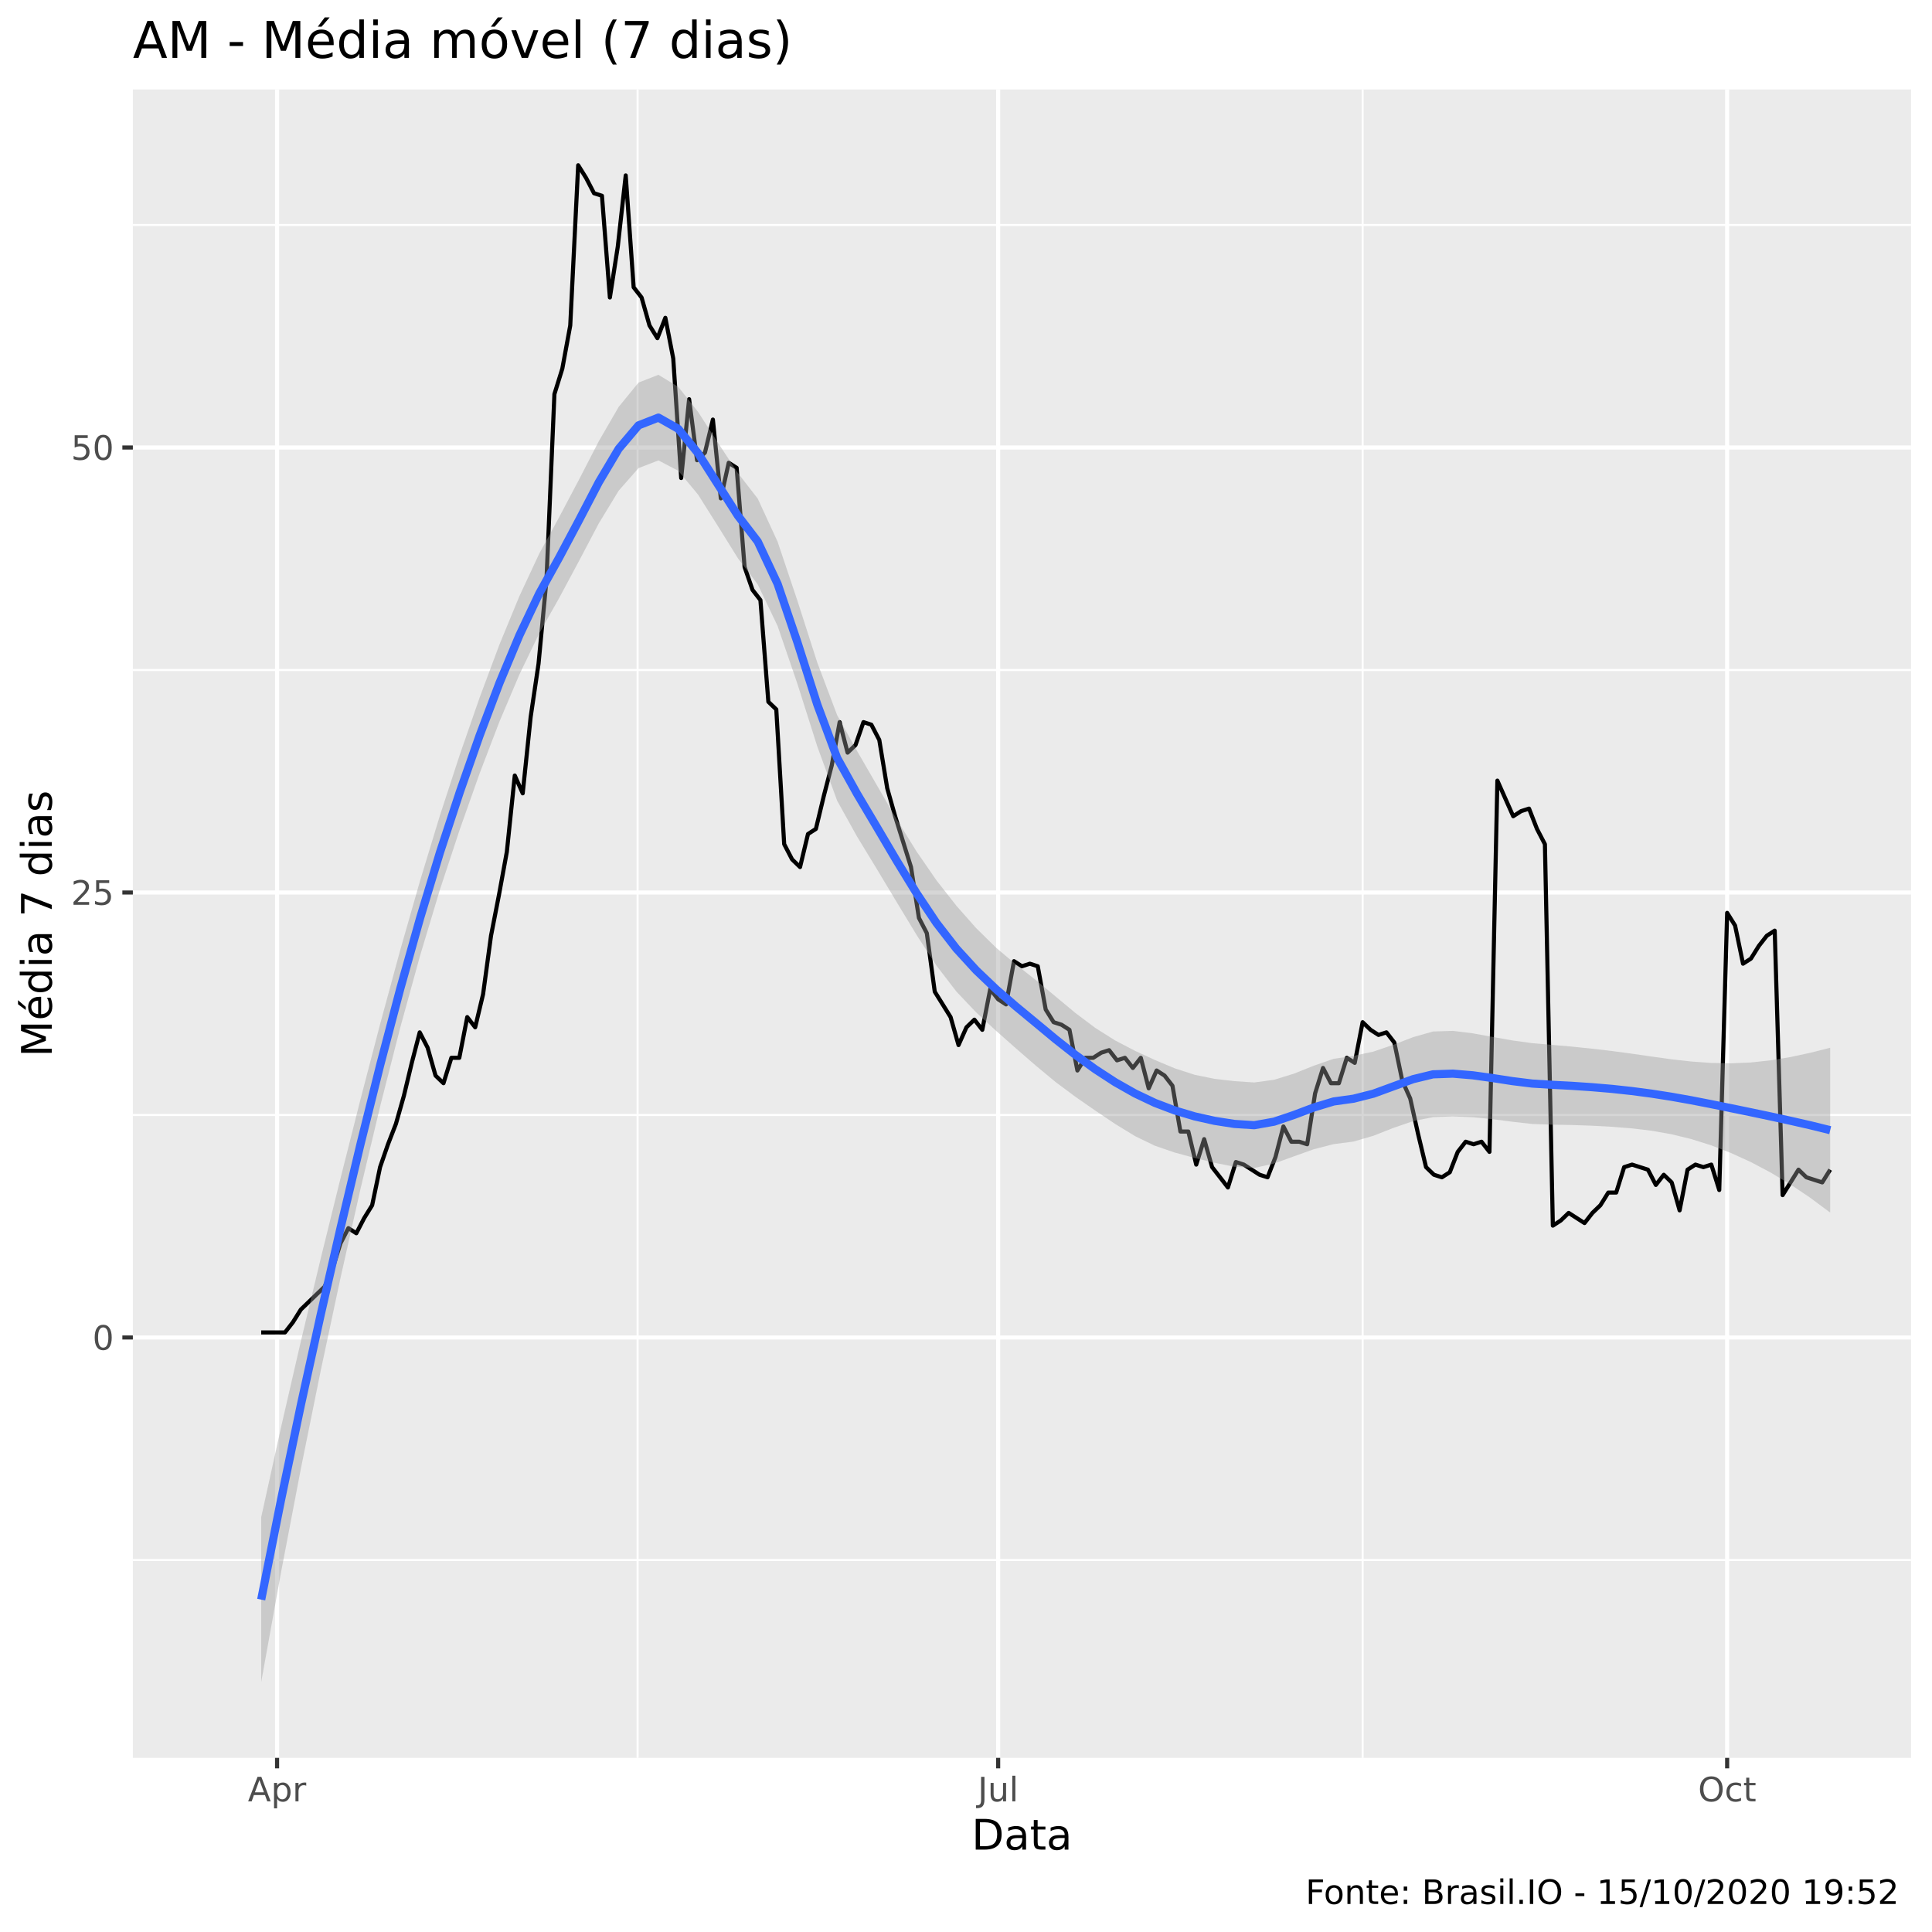
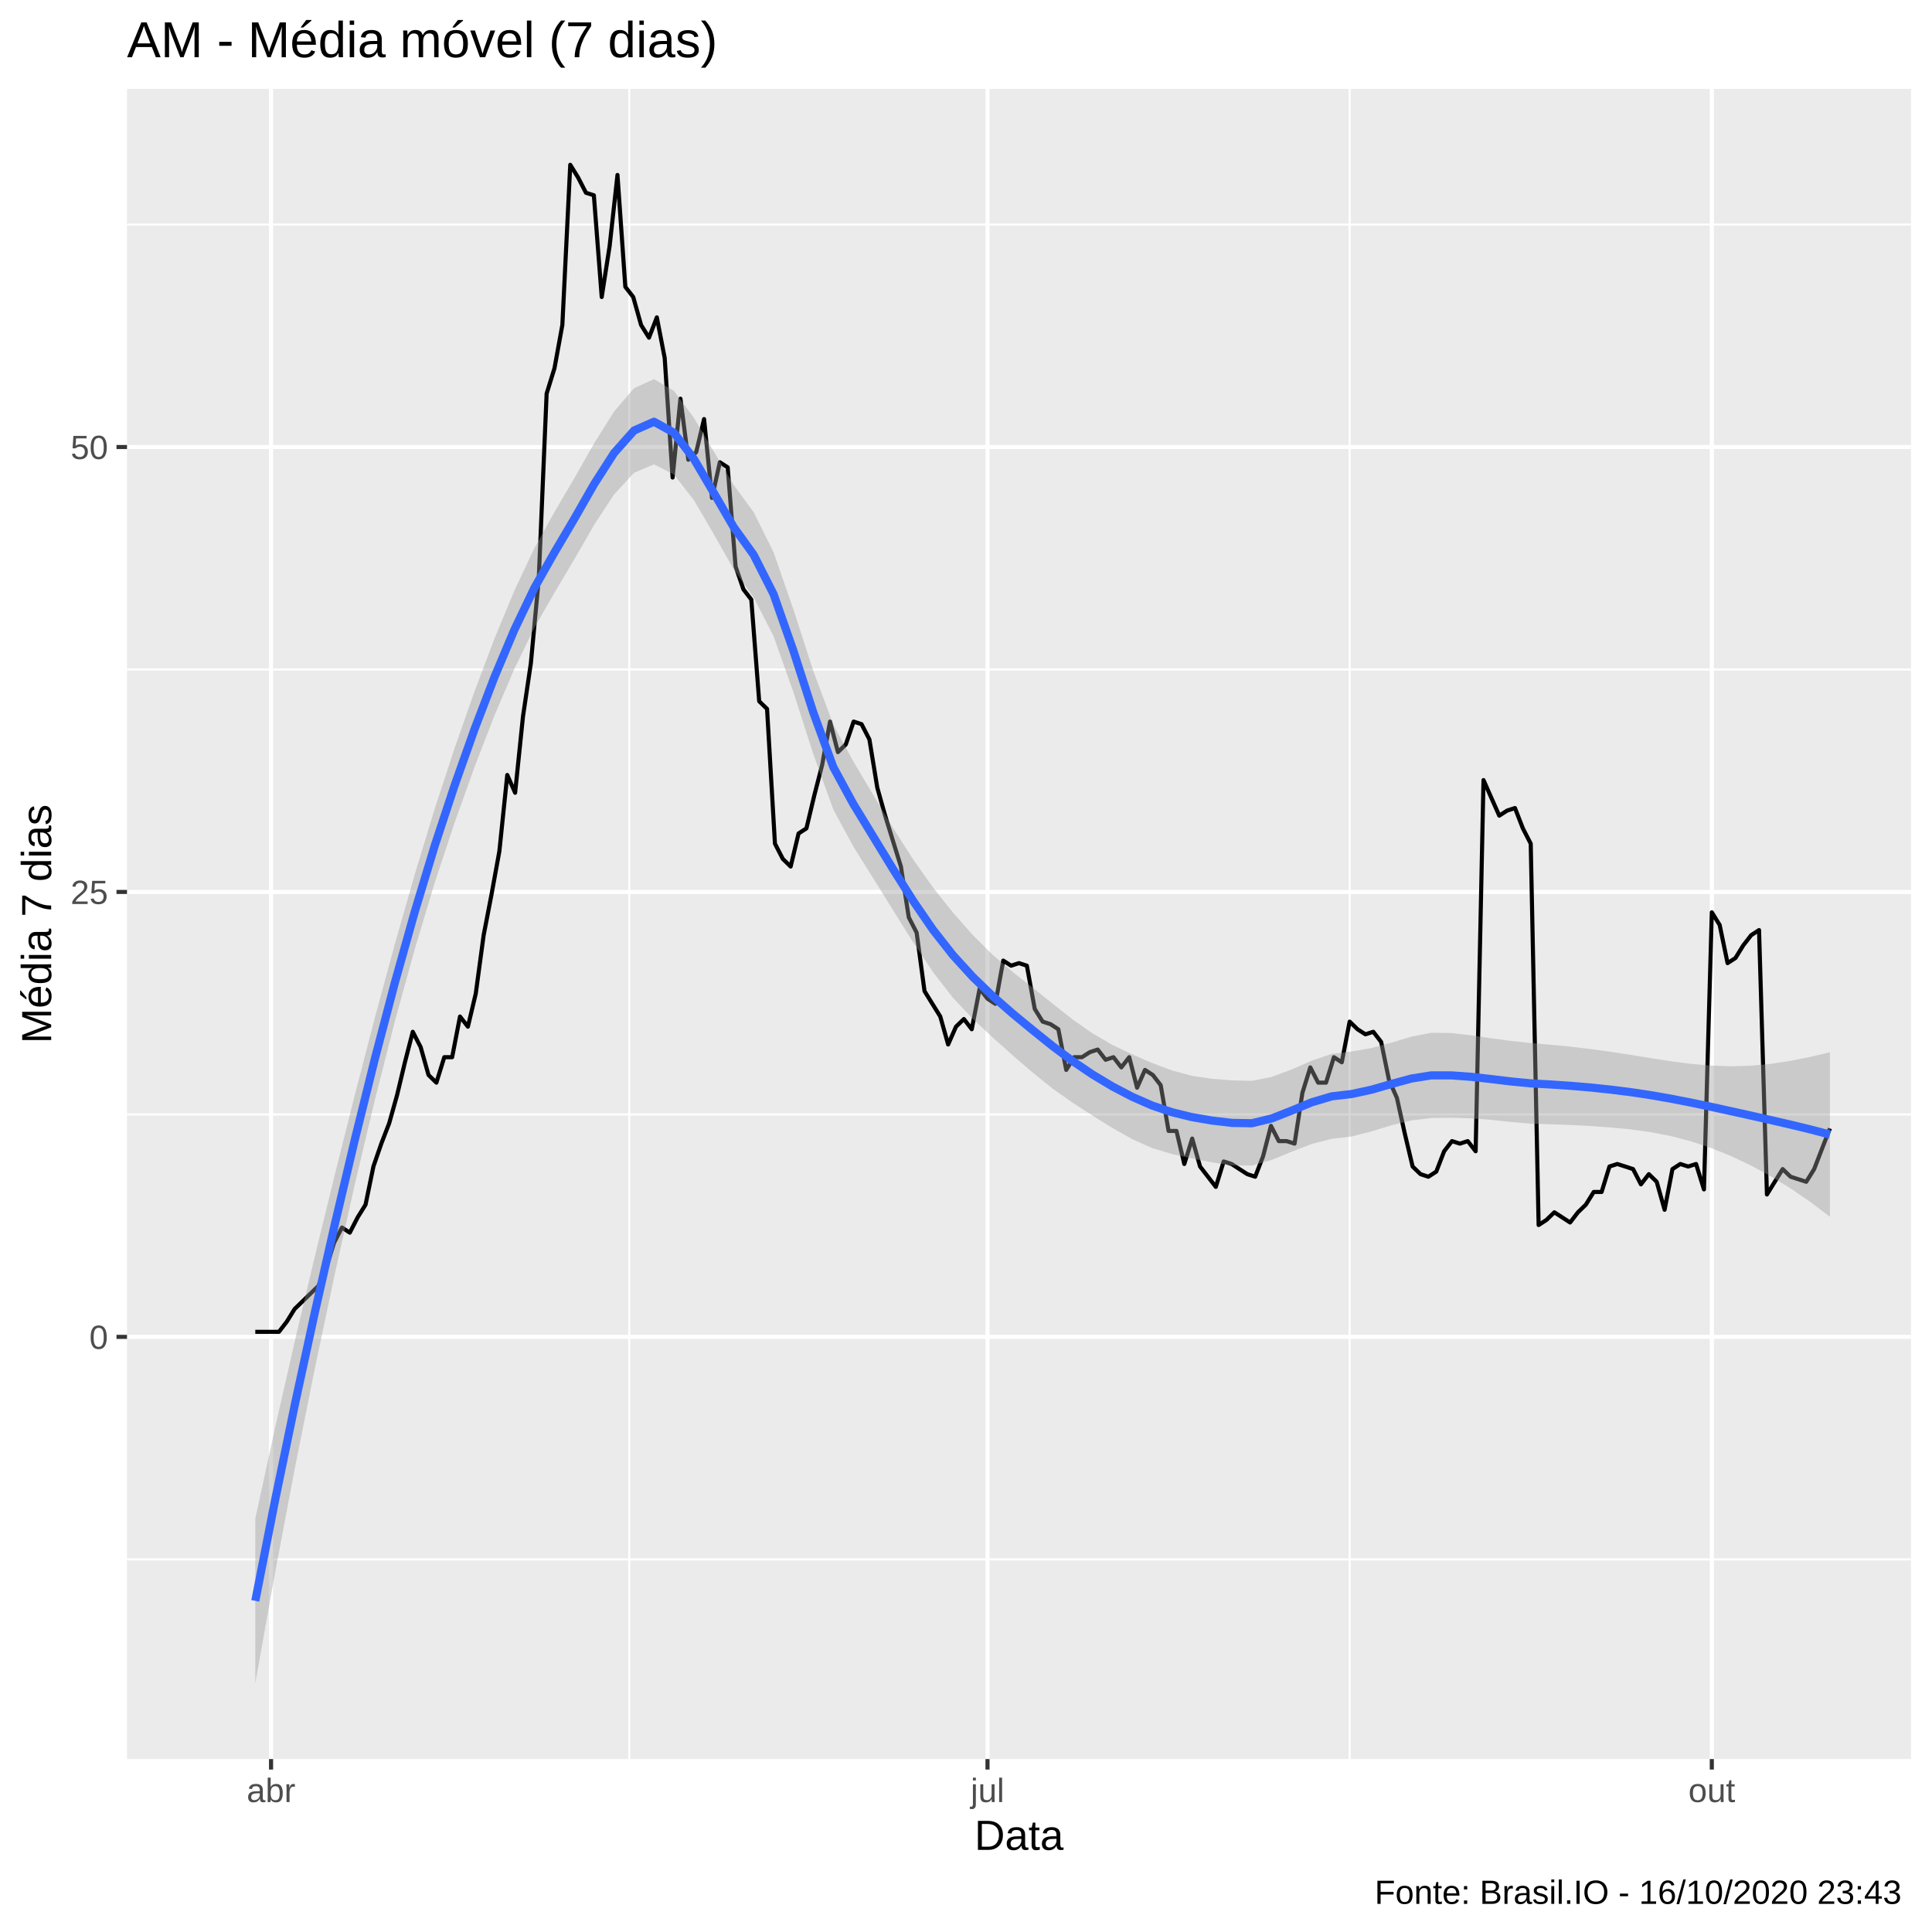
<svg xmlns="http://www.w3.org/2000/svg" viewBox="0 0 504.00 504.00">
  <defs>
    <style type="text/css">
    line, polyline, polygon, path, rect, circle {
      fill: none;
      stroke: #000000;
      stroke-linecap: round;
      stroke-linejoin: round;
      stroke-miterlimit: 10.00;
    }
  </style>
  </defs>
  <rect width="100%" height="100%" style="stroke: none; fill: #FFFFFF;" />
-   <rect x="0" y="0.00" width="504.00" height="504.00" style="stroke-width: 1.07; stroke: #FFFFFF; fill: #FFFFFF;" />
+   <rect x="0.00" y="0.00" width="504.00" height="504.00" style="stroke-width: 1.07; stroke: #FFFFFF; fill: #FFFFFF;" />
  <defs>
-     <clipPath id="cpMzQuNjZ8NDk4LjUyfDQ1OC41N3wyMy4zMw==">
-       <rect x="34.66" y="23.33" width="463.87" height="435.24" />
+     <clipPath id="cpMzMuMTN8NDk4LjUyfDQ1OC44OHwyMy4xOQ==">
+       <rect x="33.13" y="23.19" width="465.39" height="435.69" />
    </clipPath>
  </defs>
-   <rect x="34.66" y="23.33" width="463.87" height="435.24" style="stroke-width: 1.07; stroke: none; fill: #EBEBEB;" clip-path="url(#cpMzQuNjZ8NDk4LjUyfDQ1OC41N3wyMy4zMw==)" />
-   <polyline points="34.66,406.96 498.52,406.96 " style="stroke-width: 0.53; stroke: #FFFFFF; stroke-linecap: butt;" clip-path="url(#cpMzQuNjZ8NDk4LjUyfDQ1OC41N3wyMy4zMw==)" />
-   <polyline points="34.66,290.87 498.52,290.87 " style="stroke-width: 0.53; stroke: #FFFFFF; stroke-linecap: butt;" clip-path="url(#cpMzQuNjZ8NDk4LjUyfDQ1OC41N3wyMy4zMw==)" />
-   <polyline points="34.66,174.79 498.52,174.79 " style="stroke-width: 0.53; stroke: #FFFFFF; stroke-linecap: butt;" clip-path="url(#cpMzQuNjZ8NDk4LjUyfDQ1OC41N3wyMy4zMw==)" />
-   <polyline points="34.66,58.70 498.52,58.70 " style="stroke-width: 0.53; stroke: #FFFFFF; stroke-linecap: butt;" clip-path="url(#cpMzQuNjZ8NDk4LjUyfDQ1OC41N3wyMy4zMw==)" />
-   <polyline points="166.33,458.57 166.33,23.33 " style="stroke-width: 0.53; stroke: #FFFFFF; stroke-linecap: butt;" clip-path="url(#cpMzQuNjZ8NDk4LjUyfDQ1OC41N3wyMy4zMw==)" />
-   <polyline points="355.47,458.57 355.47,23.33 " style="stroke-width: 0.53; stroke: #FFFFFF; stroke-linecap: butt;" clip-path="url(#cpMzQuNjZ8NDk4LjUyfDQ1OC41N3wyMy4zMw==)" />
-   <polyline points="34.66,348.91 498.52,348.91 " style="stroke-width: 1.07; stroke: #FFFFFF; stroke-linecap: butt;" clip-path="url(#cpMzQuNjZ8NDk4LjUyfDQ1OC41N3wyMy4zMw==)" />
-   <polyline points="34.66,232.83 498.52,232.83 " style="stroke-width: 1.07; stroke: #FFFFFF; stroke-linecap: butt;" clip-path="url(#cpMzQuNjZ8NDk4LjUyfDQ1OC41N3wyMy4zMw==)" />
-   <polyline points="34.66,116.74 498.52,116.74 " style="stroke-width: 1.07; stroke: #FFFFFF; stroke-linecap: butt;" clip-path="url(#cpMzQuNjZ8NDk4LjUyfDQ1OC41N3wyMy4zMw==)" />
-   <polyline points="72.28,458.57 72.28,23.33 " style="stroke-width: 1.07; stroke: #FFFFFF; stroke-linecap: butt;" clip-path="url(#cpMzQuNjZ8NDk4LjUyfDQ1OC41N3wyMy4zMw==)" />
-   <polyline points="260.39,458.57 260.39,23.33 " style="stroke-width: 1.07; stroke: #FFFFFF; stroke-linecap: butt;" clip-path="url(#cpMzQuNjZ8NDk4LjUyfDQ1OC41N3wyMy4zMw==)" />
-   <polyline points="450.56,458.57 450.56,23.33 " style="stroke-width: 1.07; stroke: #FFFFFF; stroke-linecap: butt;" clip-path="url(#cpMzQuNjZ8NDk4LjUyfDQ1OC41N3wyMy4zMw==)" />
-   <polyline points="68.14,347.59 70.21,347.59 72.28,347.59 74.34,347.59 76.41,344.93 78.48,341.62 80.55,339.63 82.61,337.64 84.68,335.65 86.75,331.00 88.81,324.37 90.88,320.39 92.95,321.72 95.02,317.74 97.08,314.42 99.15,304.47 101.22,298.50 103.28,293.19 105.35,285.90 107.42,277.27 109.49,269.31 111.55,273.29 113.62,280.59 115.69,282.58 117.75,275.95 119.82,275.95 121.89,265.33 123.96,267.99 126.02,259.36 128.09,244.11 130.16,233.49 132.22,222.21 134.29,202.31 136.36,206.96 138.43,187.06 140.49,173.13 142.56,151.24 144.63,102.81 146.69,96.18 148.76,84.90 150.83,43.11 152.90,46.43 154.96,50.41 157.03,51.07 159.10,77.61 161.16,64.34 163.23,45.76 165.30,74.95 167.37,77.61 169.43,84.90 171.50,88.22 173.57,82.91 175.63,93.53 177.70,124.70 179.77,104.14 181.84,120.06 183.90,118.07 185.97,109.45 188.04,130.01 190.10,120.72 192.17,122.05 194.24,147.92 196.31,153.89 198.37,156.54 200.44,183.08 202.51,185.07 204.57,220.22 206.64,224.20 208.71,226.19 210.78,217.57 212.84,216.24 214.91,207.62 216.98,199.66 219.04,188.38 221.11,196.34 223.18,194.35 225.25,188.38 227.31,189.05 229.38,193.03 231.45,205.63 233.51,212.93 235.58,219.56 237.65,226.19 239.72,239.46 241.78,243.44 243.85,258.70 245.92,262.02 247.98,265.33 250.05,272.63 252.12,267.99 254.19,266.00 256.25,268.65 258.32,258.04 260.39,260.69 262.45,262.02 264.52,250.74 266.59,252.07 268.66,251.40 270.72,252.07 272.79,263.34 274.86,266.66 276.92,267.32 278.99,268.65 281.06,279.26 283.13,275.95 285.19,275.95 287.26,274.62 289.33,273.96 291.39,276.61 293.46,275.95 295.53,278.60 297.60,275.95 299.66,283.91 301.73,279.26 303.80,280.59 305.86,283.24 307.93,295.18 310.00,295.18 312.06,303.81 314.13,297.17 316.20,304.47 318.27,307.12 320.33,309.78 322.40,303.14 324.47,303.81 326.53,305.13 328.60,306.46 330.67,307.12 332.74,301.82 334.80,293.86 336.87,297.84 338.94,297.84 341.00,298.50 343.07,285.23 345.14,278.60 347.21,282.58 349.27,282.58 351.34,275.95 353.41,277.27 355.47,266.66 357.54,268.65 359.61,269.98 361.68,269.31 363.74,271.97 365.81,281.92 367.88,286.56 369.94,295.85 372.01,304.47 374.08,306.46 376.15,307.12 378.21,305.80 380.28,300.49 382.35,297.84 384.41,298.50 386.48,297.84 388.55,300.49 390.62,203.64 392.68,208.28 394.75,212.93 396.82,211.60 398.88,210.94 400.95,216.24 403.02,220.22 405.09,319.73 407.15,318.40 409.22,316.41 411.29,317.74 413.35,319.06 415.42,316.41 417.49,314.42 419.56,311.10 421.62,311.10 423.69,304.47 425.76,303.81 427.82,304.47 429.89,305.13 431.96,309.11 434.03,306.46 436.09,308.45 438.16,315.75 440.23,305.13 442.29,303.81 444.36,304.47 446.43,303.81 448.50,310.44 450.56,238.14 452.63,241.45 454.70,251.40 456.76,250.08 458.83,246.76 460.90,244.11 462.97,242.78 465.03,311.77 467.10,308.45 469.17,305.13 471.23,307.12 473.30,307.79 475.37,308.45 477.44,305.13 " style="stroke-width: 1.07; stroke-linecap: butt;" clip-path="url(#cpMzQuNjZ8NDk4LjUyfDQ1OC41N3wyMy4zMw==)" />
-   <polygon points="68.14,395.79 73.32,372.31 78.50,349.84 83.69,328.20 88.87,307.22 94.05,286.75 99.23,266.90 104.41,247.85 109.59,229.73 114.77,212.71 119.95,196.87 125.13,181.96 130.31,168.09 135.50,155.51 140.68,144.41 145.86,134.93 151.04,125.12 156.22,115.08 161.40,106.14 166.58,99.80 171.76,97.77 176.94,100.92 182.12,107.48 187.30,115.51 192.49,123.39 197.67,130.07 202.85,141.31 208.03,156.73 213.21,172.86 218.39,186.57 223.57,195.88 228.75,204.84 233.93,213.77 239.11,222.13 244.29,229.65 249.48,236.27 254.66,242.13 259.84,247.22 265.02,251.59 270.20,255.66 275.38,259.96 280.56,264.27 285.74,268.16 290.92,271.43 296.10,274.13 301.28,276.52 306.47,278.70 311.65,280.38 316.83,281.44 322.01,282.04 327.19,282.38 332.37,281.68 337.55,280.08 342.73,278.01 347.91,276.21 353.09,275.44 358.27,274.33 363.46,272.56 368.64,270.56 373.82,269.09 379.00,268.92 384.18,269.56 389.36,270.50 394.54,271.42 399.72,272.13 404.90,272.58 410.08,273.03 415.26,273.56 420.45,274.17 425.63,274.86 430.81,275.61 435.99,276.33 441.17,276.91 446.35,277.29 451.53,277.39 456.71,277.17 461.89,276.61 467.07,275.75 472.25,274.64 477.44,273.33 477.44,316.33 472.25,312.47 467.07,308.98 461.89,305.87 456.71,303.13 451.53,300.77 446.35,298.76 441.17,297.14 435.99,295.88 430.81,294.97 425.63,294.35 420.45,293.94 415.26,293.66 410.08,293.48 404.90,293.39 399.72,293.21 394.54,292.63 389.36,291.96 384.18,291.45 379.00,291.24 373.82,291.43 368.64,292.47 363.46,294.25 358.27,296.29 353.09,297.80 347.91,298.47 342.73,299.80 337.55,301.65 332.37,303.53 327.19,304.69 322.01,304.37 316.83,303.33 311.65,302.07 306.47,300.67 301.28,298.89 296.10,296.38 290.92,293.21 285.74,289.73 280.56,286.13 275.38,282.28 270.20,277.98 265.02,273.48 259.84,268.90 254.66,264.11 249.48,258.65 244.29,251.89 239.11,243.90 233.93,235.35 228.75,226.72 223.57,218.21 218.39,208.89 213.21,194.74 208.03,178.42 202.85,163.30 197.67,152.46 192.49,145.62 187.30,137.27 182.12,129.05 176.94,122.81 171.76,120.11 166.58,122.11 161.40,128.00 156.22,136.51 151.04,146.35 145.86,156.02 140.68,165.20 135.50,175.96 130.31,188.20 125.13,201.73 119.95,216.36 114.77,232.06 109.59,249.29 104.41,268.08 99.23,288.38 94.05,310.13 88.87,333.18 83.69,357.45 78.50,383.07 73.32,410.14 68.14,438.79 " style="stroke-width: 0.00; stroke: none; fill: #999999; fill-opacity: 0.40;" clip-path="url(#cpMzQuNjZ8NDk4LjUyfDQ1OC41N3wyMy4zMw==)" />
-   <polyline points="68.14,395.79 73.32,372.31 78.50,349.84 83.69,328.20 88.87,307.22 94.05,286.75 99.23,266.90 104.41,247.85 109.59,229.73 114.77,212.71 119.95,196.87 125.13,181.96 130.31,168.09 135.50,155.51 140.68,144.41 145.86,134.93 151.04,125.12 156.22,115.08 161.40,106.14 166.58,99.80 171.76,97.77 176.94,100.92 182.12,107.48 187.30,115.51 192.49,123.39 197.67,130.07 202.85,141.31 208.03,156.73 213.21,172.86 218.39,186.57 223.57,195.88 228.75,204.84 233.93,213.77 239.11,222.13 244.29,229.65 249.48,236.27 254.66,242.13 259.84,247.22 265.02,251.59 270.20,255.66 275.38,259.96 280.56,264.27 285.74,268.16 290.92,271.43 296.10,274.13 301.28,276.52 306.47,278.70 311.65,280.38 316.83,281.44 322.01,282.04 327.19,282.38 332.37,281.68 337.55,280.08 342.73,278.01 347.91,276.21 353.09,275.44 358.27,274.33 363.46,272.56 368.64,270.56 373.82,269.09 379.00,268.92 384.18,269.56 389.36,270.50 394.54,271.42 399.72,272.13 404.90,272.58 410.08,273.03 415.26,273.56 420.45,274.17 425.63,274.86 430.81,275.61 435.99,276.33 441.17,276.91 446.35,277.29 451.53,277.39 456.71,277.17 461.89,276.61 467.07,275.75 472.25,274.64 477.44,273.33 " style="stroke-width: 2.13; stroke: none;" clip-path="url(#cpMzQuNjZ8NDk4LjUyfDQ1OC41N3wyMy4zMw==)" />
-   <polyline points="477.44,316.33 472.25,312.47 467.07,308.98 461.89,305.87 456.71,303.13 451.53,300.77 446.35,298.76 441.17,297.14 435.99,295.88 430.81,294.97 425.63,294.35 420.45,293.94 415.26,293.66 410.08,293.48 404.90,293.39 399.72,293.21 394.54,292.63 389.36,291.96 384.18,291.45 379.00,291.24 373.82,291.43 368.64,292.47 363.46,294.25 358.27,296.29 353.09,297.80 347.91,298.47 342.73,299.80 337.55,301.65 332.37,303.53 327.19,304.69 322.01,304.37 316.83,303.33 311.65,302.07 306.47,300.67 301.28,298.89 296.10,296.38 290.92,293.21 285.74,289.73 280.56,286.13 275.38,282.28 270.20,277.98 265.02,273.48 259.84,268.90 254.66,264.11 249.48,258.65 244.29,251.89 239.11,243.90 233.93,235.35 228.75,226.72 223.57,218.21 218.39,208.89 213.21,194.74 208.03,178.42 202.85,163.30 197.67,152.46 192.49,145.62 187.30,137.27 182.12,129.05 176.94,122.81 171.76,120.11 166.58,122.11 161.40,128.00 156.22,136.51 151.04,146.35 145.86,156.02 140.68,165.20 135.50,175.96 130.31,188.20 125.13,201.73 119.95,216.36 114.77,232.06 109.59,249.29 104.41,268.08 99.23,288.38 94.05,310.13 88.87,333.18 83.69,357.45 78.50,383.07 73.32,410.14 68.14,438.79 " style="stroke-width: 2.13; stroke: none;" clip-path="url(#cpMzQuNjZ8NDk4LjUyfDQ1OC41N3wyMy4zMw==)" />
-   <polyline points="68.14,417.29 73.32,391.23 78.50,366.45 83.69,342.83 88.87,320.20 94.05,298.44 99.23,277.64 104.41,257.96 109.59,239.51 114.77,222.38 119.95,206.62 125.13,191.84 130.31,178.14 135.50,165.73 140.68,154.81 145.86,145.47 151.04,135.73 156.22,125.79 161.40,117.07 166.58,110.96 171.76,108.94 176.94,111.87 182.12,118.26 187.30,126.39 192.49,134.51 197.67,141.27 202.85,152.31 208.03,167.57 213.21,183.80 218.39,197.73 223.57,207.05 228.75,215.78 233.93,224.56 239.11,233.02 244.29,240.77 249.48,247.46 254.66,253.12 259.84,258.06 265.02,262.54 270.20,266.82 275.38,271.12 280.56,275.20 285.74,278.95 290.92,282.32 296.10,285.25 301.28,287.71 306.47,289.68 311.65,291.23 316.83,292.39 322.01,293.20 327.19,293.53 332.37,292.61 337.55,290.86 342.73,288.91 347.91,287.34 353.09,286.62 358.27,285.31 363.46,283.41 368.64,281.52 373.82,280.26 379.00,280.08 384.18,280.51 389.36,281.23 394.54,282.03 399.72,282.67 404.90,282.99 410.08,283.26 415.26,283.61 420.45,284.05 425.63,284.61 430.81,285.29 435.99,286.10 441.17,287.02 446.35,288.03 451.53,289.08 456.71,290.15 461.89,291.24 467.07,292.37 472.25,293.55 477.44,294.83 " style="stroke-width: 2.13; stroke: #3366FF; stroke-linecap: butt;" clip-path="url(#cpMzQuNjZ8NDk4LjUyfDQ1OC41N3wyMy4zMw==)" />
+   <rect x="33.13" y="23.19" width="465.39" height="435.69" style="stroke-width: 1.07; stroke: none; fill: #EBEBEB;" clip-path="url(#cpMzMuMTN8NDk4LjUyfDQ1OC44OHwyMy4xOQ==)" />
+   <polyline points="33.13,406.79 498.52,406.79 " style="stroke-width: 0.53; stroke: #FFFFFF; stroke-linecap: butt;" clip-path="url(#cpMzMuMTN8NDk4LjUyfDQ1OC44OHwyMy4xOQ==)" />
+   <polyline points="33.13,290.72 498.52,290.72 " style="stroke-width: 0.53; stroke: #FFFFFF; stroke-linecap: butt;" clip-path="url(#cpMzMuMTN8NDk4LjUyfDQ1OC44OHwyMy4xOQ==)" />
+   <polyline points="33.13,174.65 498.52,174.65 " style="stroke-width: 0.53; stroke: #FFFFFF; stroke-linecap: butt;" clip-path="url(#cpMzMuMTN8NDk4LjUyfDQ1OC44OHwyMy4xOQ==)" />
+   <polyline points="33.13,58.58 498.52,58.58 " style="stroke-width: 0.53; stroke: #FFFFFF; stroke-linecap: butt;" clip-path="url(#cpMzMuMTN8NDk4LjUyfDQ1OC44OHwyMy4xOQ==)" />
+   <polyline points="164.16,458.88 164.16,23.19 " style="stroke-width: 0.53; stroke: #FFFFFF; stroke-linecap: butt;" clip-path="url(#cpMzMuMTN8NDk4LjUyfDQ1OC44OHwyMy4xOQ==)" />
+   <polyline points="352.08,458.88 352.08,23.19 " style="stroke-width: 0.53; stroke: #FFFFFF; stroke-linecap: butt;" clip-path="url(#cpMzMuMTN8NDk4LjUyfDQ1OC44OHwyMy4xOQ==)" />
+   <polyline points="33.13,348.75 498.52,348.75 " style="stroke-width: 1.07; stroke: #FFFFFF; stroke-linecap: butt;" clip-path="url(#cpMzMuMTN8NDk4LjUyfDQ1OC44OHwyMy4xOQ==)" />
+   <polyline points="33.13,232.68 498.52,232.68 " style="stroke-width: 1.07; stroke: #FFFFFF; stroke-linecap: butt;" clip-path="url(#cpMzMuMTN8NDk4LjUyfDQ1OC44OHwyMy4xOQ==)" />
+   <polyline points="33.13,116.61 498.52,116.61 " style="stroke-width: 1.07; stroke: #FFFFFF; stroke-linecap: butt;" clip-path="url(#cpMzMuMTN8NDk4LjUyfDQ1OC44OHwyMy4xOQ==)" />
+   <polyline points="70.71,458.88 70.71,23.19 " style="stroke-width: 1.07; stroke: #FFFFFF; stroke-linecap: butt;" clip-path="url(#cpMzMuMTN8NDk4LjUyfDQ1OC44OHwyMy4xOQ==)" />
+   <polyline points="257.61,458.88 257.61,23.19 " style="stroke-width: 1.07; stroke: #FFFFFF; stroke-linecap: butt;" clip-path="url(#cpMzMuMTN8NDk4LjUyfDQ1OC44OHwyMy4xOQ==)" />
+   <polyline points="446.56,458.88 446.56,23.19 " style="stroke-width: 1.07; stroke: #FFFFFF; stroke-linecap: butt;" clip-path="url(#cpMzMuMTN8NDk4LjUyfDQ1OC44OHwyMy4xOQ==)" />
+   <polyline points="66.60,347.43 68.66,347.43 70.71,347.43 72.77,347.43 74.82,344.77 76.87,341.46 78.93,339.47 80.98,337.48 83.04,335.49 85.09,330.84 87.14,324.21 89.20,320.23 91.25,321.56 93.30,317.58 95.36,314.26 97.41,304.31 99.47,298.34 101.52,293.04 103.57,285.74 105.63,277.12 107.68,269.16 109.73,273.14 111.79,280.44 113.84,282.43 115.90,275.79 117.95,275.79 120.00,265.18 122.06,267.83 124.11,259.21 126.17,243.96 128.22,233.35 130.27,222.07 132.33,202.17 134.38,206.81 136.43,186.92 138.49,172.99 140.54,151.10 142.60,102.68 144.65,96.05 146.70,84.78 148.76,42.99 150.81,46.31 152.86,50.29 154.92,50.95 156.97,77.48 159.03,64.21 161.08,45.64 163.13,74.83 165.19,77.48 167.24,84.78 169.30,88.09 171.35,82.79 173.40,93.40 175.46,124.57 177.51,104.01 179.56,119.93 181.62,117.94 183.67,109.32 185.73,129.88 187.78,120.59 189.83,121.92 191.89,147.78 193.94,153.75 195.99,156.41 198.05,182.94 200.10,184.93 202.16,220.08 204.21,224.06 206.26,226.05 208.32,217.43 210.37,216.10 212.43,207.48 214.48,199.52 216.53,188.24 218.59,196.20 220.64,194.21 222.69,188.24 224.75,188.91 226.80,192.89 228.86,205.49 230.91,212.78 232.96,219.42 235.02,226.05 237.07,239.31 239.12,243.29 241.18,258.55 243.23,261.87 245.29,265.18 247.34,272.48 249.39,267.83 251.45,265.84 253.50,268.50 255.56,257.89 257.61,260.54 259.66,261.87 261.72,250.59 263.77,251.92 265.82,251.25 267.88,251.92 269.93,263.19 271.99,266.51 274.04,267.17 276.09,268.50 278.15,279.11 280.20,275.79 282.25,275.79 284.31,274.47 286.36,273.80 288.42,276.46 290.47,275.79 292.52,278.45 294.58,275.79 296.63,283.75 298.69,279.11 300.74,280.44 302.79,283.09 304.85,295.03 306.90,295.03 308.95,303.65 311.01,297.02 313.06,304.31 315.12,306.97 317.17,309.62 319.22,302.99 321.28,303.65 323.33,304.98 325.38,306.30 327.44,306.97 329.49,301.66 331.55,293.70 333.60,297.68 335.65,297.68 337.71,298.34 339.76,285.08 341.82,278.45 343.87,282.43 345.92,282.43 347.98,275.79 350.03,277.12 352.08,266.51 354.14,268.50 356.19,269.82 358.25,269.16 360.30,271.81 362.35,281.76 364.41,286.41 366.46,295.69 368.51,304.31 370.57,306.30 372.62,306.97 374.68,305.64 376.73,300.33 378.78,297.68 380.84,298.34 382.89,297.68 384.95,300.33 387.00,203.50 389.05,208.14 391.11,212.78 393.16,211.46 395.21,210.79 397.27,216.10 399.32,220.08 401.38,319.57 403.43,318.24 405.48,316.25 407.54,317.58 409.59,318.91 411.64,316.25 413.70,314.26 415.75,310.95 417.81,310.95 419.86,304.31 421.91,303.65 423.97,304.31 426.02,304.98 428.07,308.96 430.13,306.30 432.18,308.29 434.24,315.59 436.29,304.98 438.34,303.65 440.40,304.31 442.45,303.65 444.51,310.28 446.56,237.99 448.61,241.30 450.67,251.25 452.72,249.93 454.77,246.61 456.83,243.96 458.88,242.63 460.94,311.61 462.99,308.29 465.04,304.98 467.10,306.97 469.15,307.63 471.20,308.29 473.26,304.98 475.31,299.67 477.37,294.37 " style="stroke-width: 1.07; stroke-linecap: butt;" clip-path="url(#cpMzMuMTN8NDk4LjUyfDQ1OC44OHwyMy4xOQ==)" />
+   <polygon points="66.60,396.16 71.80,372.27 77.00,349.43 82.20,327.45 87.40,306.18 92.60,285.48 97.80,265.45 103.00,246.28 108.20,228.08 113.40,210.99 118.60,195.14 123.80,180.34 129.00,166.56 134.20,154.05 139.40,143.01 144.60,133.66 149.80,124.78 155.00,115.63 160.20,107.35 165.40,101.27 170.60,98.91 175.79,101.95 180.99,108.95 186.19,117.76 191.39,126.50 196.59,133.59 201.79,144.03 206.99,159.03 212.19,175.10 217.39,189.07 222.59,198.60 227.79,207.33 232.99,216.02 238.19,224.16 243.39,231.52 248.59,238.06 253.79,243.95 258.99,249.11 264.19,253.57 269.39,257.64 274.59,261.82 279.78,265.92 284.98,269.56 290.18,272.58 295.38,275.07 300.58,277.31 305.78,279.26 310.98,280.66 316.18,281.43 321.38,281.83 326.58,281.96 331.78,280.93 336.98,278.99 342.18,276.71 347.38,274.93 352.58,274.31 357.78,273.40 362.98,271.99 368.18,270.44 373.38,269.42 378.58,269.48 383.78,270.08 388.97,270.85 394.17,271.55 399.37,272.10 404.57,272.54 409.77,273.05 414.97,273.67 420.17,274.38 425.37,275.18 430.57,276.03 435.77,276.84 440.97,277.51 446.17,277.97 451.37,278.16 456.57,278.03 461.77,277.55 466.97,276.76 472.17,275.73 477.37,274.51 477.37,317.42 472.17,313.49 466.97,309.93 461.77,306.74 456.57,303.94 451.37,301.49 446.17,299.40 440.97,297.69 435.77,296.34 430.57,295.33 425.37,294.62 420.17,294.12 414.97,293.74 409.77,293.47 404.57,293.29 399.37,293.14 394.17,292.69 388.97,292.14 383.78,291.74 378.58,291.58 373.38,291.65 368.18,292.29 362.98,293.55 357.78,295.15 352.58,296.48 347.38,297.09 342.18,298.42 336.98,300.43 331.78,302.59 326.58,304.07 321.38,304.03 316.18,303.22 310.98,302.21 305.78,301.06 300.58,299.51 295.38,297.18 290.18,294.24 284.98,291.01 279.78,287.64 274.59,283.98 269.39,279.80 264.19,275.31 258.99,270.67 253.79,265.80 248.59,260.29 243.39,253.58 238.19,245.77 232.99,237.47 227.79,229.10 222.59,220.80 217.39,211.19 212.19,196.79 206.99,180.60 201.79,165.94 196.59,155.83 191.39,148.51 186.19,139.32 180.99,130.42 175.79,123.79 170.60,121.13 165.40,123.35 160.20,128.98 155.00,136.91 149.80,145.95 144.60,154.70 139.40,163.75 134.20,174.46 129.00,186.63 123.80,200.07 118.60,214.58 113.40,230.29 108.20,247.59 103.00,266.46 97.80,286.88 92.60,308.80 87.40,332.09 82.20,356.65 77.00,382.59 71.80,410.03 66.60,439.07 " style="stroke-width: 0.00; stroke: none; fill: #999999; fill-opacity: 0.40;" clip-path="url(#cpMzMuMTN8NDk4LjUyfDQ1OC44OHwyMy4xOQ==)" />
+   <polyline points="66.60,396.16 71.80,372.27 77.00,349.43 82.20,327.45 87.40,306.18 92.60,285.48 97.80,265.45 103.00,246.28 108.20,228.08 113.40,210.99 118.60,195.14 123.80,180.34 129.00,166.56 134.20,154.05 139.40,143.01 144.60,133.66 149.80,124.78 155.00,115.63 160.20,107.35 165.40,101.27 170.60,98.91 175.79,101.95 180.99,108.95 186.19,117.76 191.39,126.50 196.59,133.59 201.79,144.03 206.99,159.03 212.19,175.10 217.39,189.07 222.59,198.60 227.79,207.33 232.99,216.02 238.19,224.16 243.39,231.52 248.59,238.06 253.79,243.95 258.99,249.11 264.19,253.57 269.39,257.64 274.59,261.82 279.78,265.92 284.98,269.56 290.18,272.58 295.38,275.07 300.58,277.31 305.78,279.26 310.98,280.66 316.18,281.43 321.38,281.83 326.58,281.96 331.78,280.93 336.98,278.99 342.18,276.71 347.38,274.93 352.58,274.31 357.78,273.40 362.98,271.99 368.18,270.44 373.38,269.42 378.58,269.48 383.78,270.08 388.97,270.85 394.17,271.55 399.37,272.10 404.57,272.54 409.77,273.05 414.97,273.67 420.17,274.38 425.37,275.18 430.57,276.03 435.77,276.84 440.97,277.51 446.17,277.97 451.37,278.16 456.57,278.03 461.77,277.55 466.97,276.76 472.17,275.73 477.37,274.51 " style="stroke-width: 2.13; stroke: none;" clip-path="url(#cpMzMuMTN8NDk4LjUyfDQ1OC44OHwyMy4xOQ==)" />
+   <polyline points="477.37,317.42 472.17,313.49 466.97,309.93 461.77,306.74 456.57,303.94 451.37,301.49 446.17,299.40 440.97,297.69 435.77,296.34 430.57,295.33 425.37,294.62 420.17,294.12 414.97,293.74 409.77,293.47 404.57,293.29 399.37,293.14 394.17,292.69 388.97,292.14 383.78,291.74 378.58,291.58 373.38,291.65 368.18,292.29 362.98,293.55 357.78,295.15 352.58,296.48 347.38,297.09 342.18,298.42 336.98,300.43 331.78,302.59 326.58,304.07 321.38,304.03 316.18,303.22 310.98,302.21 305.78,301.06 300.58,299.51 295.38,297.18 290.18,294.24 284.98,291.01 279.78,287.64 274.59,283.98 269.39,279.80 264.19,275.31 258.99,270.67 253.79,265.80 248.59,260.29 243.39,253.58 238.19,245.77 232.99,237.47 227.79,229.10 222.59,220.80 217.39,211.19 212.19,196.79 206.99,180.60 201.79,165.94 196.59,155.83 191.39,148.51 186.19,139.32 180.99,130.42 175.79,123.79 170.60,121.13 165.40,123.35 160.20,128.98 155.00,136.91 149.80,145.95 144.60,154.70 139.40,163.75 134.20,174.46 129.00,186.63 123.80,200.07 118.60,214.58 113.40,230.29 108.20,247.59 103.00,266.46 97.80,286.88 92.60,308.80 87.40,332.09 82.20,356.65 77.00,382.59 71.80,410.03 66.60,439.07 " style="stroke-width: 2.13; stroke: none;" clip-path="url(#cpMzMuMTN8NDk4LjUyfDQ1OC44OHwyMy4xOQ==)" />
+   <polyline points="66.60,417.62 71.80,391.15 77.00,366.01 82.20,342.05 87.40,319.14 92.60,297.14 97.80,276.17 103.00,256.37 108.20,237.83 113.40,220.64 118.60,204.86 123.80,190.20 129.00,176.60 134.20,164.25 139.40,153.38 144.60,144.18 149.80,135.37 155.00,126.27 160.20,118.17 165.40,112.31 170.60,110.02 175.79,112.87 180.99,119.69 186.19,128.54 191.39,137.50 196.59,144.71 201.79,154.98 206.99,169.81 212.19,185.94 217.39,200.13 222.59,209.70 227.79,218.22 232.99,226.75 238.19,234.97 243.39,242.55 248.59,249.17 253.79,254.87 258.99,259.89 264.19,264.44 269.39,268.72 274.59,272.90 279.78,276.78 284.98,280.29 290.18,283.41 295.38,286.13 300.58,288.41 305.78,290.16 310.98,291.43 316.18,292.32 321.38,292.93 326.58,293.02 331.78,291.76 336.98,289.71 342.18,287.56 347.38,286.01 352.58,285.40 357.78,284.27 362.98,282.77 368.18,281.36 373.38,280.53 378.58,280.53 383.78,280.91 388.97,281.49 394.17,282.12 399.37,282.62 404.57,282.91 409.77,283.26 414.97,283.70 420.17,284.25 425.37,284.90 430.57,285.68 435.77,286.59 440.97,287.60 446.17,288.69 451.37,289.83 456.57,290.98 461.77,292.15 466.97,293.35 472.17,294.61 477.37,295.97 " style="stroke-width: 2.13; stroke: #3366FF; stroke-linecap: butt;" clip-path="url(#cpMzMuMTN8NDk4LjUyfDQ1OC44OHwyMy4xOQ==)" />
  <defs>
    <clipPath id="cpMC4wMHw1MDQuMDB8NTA0LjAwfDAuMDA=">
      <rect x="0.00" y="0.00" width="504.00" height="504.00" />
    </clipPath>
  </defs>
  <g clip-path="url(#cpMC4wMHw1MDQuMDB8NTA0LjAwfDAuMDA=)">
-     <text x="24.13" y="352.12" style="font-size: 8.80px; fill: #4D4D4D; font-family: DejaVu Sans;" textLength="5.60px" lengthAdjust="spacingAndGlyphs">0</text>
+     <text x="23.30" y="351.90" style="font-size: 8.80px; fill: #4D4D4D; font-family: Arial;" textLength="4.89px" lengthAdjust="spacingAndGlyphs">0</text>
  </g>
  <g clip-path="url(#cpMC4wMHw1MDQuMDB8NTA0LjAwfDAuMDA=)">
-     <text x="18.53" y="236.04" style="font-size: 8.80px; fill: #4D4D4D; font-family: DejaVu Sans;" textLength="11.20px" lengthAdjust="spacingAndGlyphs">25</text>
+     <text x="18.41" y="235.83" style="font-size: 8.80px; fill: #4D4D4D; font-family: Arial;" textLength="9.79px" lengthAdjust="spacingAndGlyphs">25</text>
  </g>
  <g clip-path="url(#cpMC4wMHw1MDQuMDB8NTA0LjAwfDAuMDA=)">
-     <text x="18.53" y="119.95" style="font-size: 8.80px; fill: #4D4D4D; font-family: DejaVu Sans;" textLength="11.20px" lengthAdjust="spacingAndGlyphs">50</text>
+     <text x="18.41" y="119.76" style="font-size: 8.80px; fill: #4D4D4D; font-family: Arial;" textLength="9.79px" lengthAdjust="spacingAndGlyphs">50</text>
  </g>
-   <polyline points="31.92,348.91 34.66,348.91 " style="stroke-width: 1.07; stroke: #333333; stroke-linecap: butt;" clip-path="url(#cpMC4wMHw1MDQuMDB8NTA0LjAwfDAuMDA=)" />
-   <polyline points="31.92,232.83 34.66,232.83 " style="stroke-width: 1.07; stroke: #333333; stroke-linecap: butt;" clip-path="url(#cpMC4wMHw1MDQuMDB8NTA0LjAwfDAuMDA=)" />
-   <polyline points="31.92,116.74 34.66,116.74 " style="stroke-width: 1.07; stroke: #333333; stroke-linecap: butt;" clip-path="url(#cpMC4wMHw1MDQuMDB8NTA0LjAwfDAuMDA=)" />
-   <polyline points="72.28,461.31 72.28,458.57 " style="stroke-width: 1.07; stroke: #333333; stroke-linecap: butt;" clip-path="url(#cpMC4wMHw1MDQuMDB8NTA0LjAwfDAuMDA=)" />
-   <polyline points="260.39,461.31 260.39,458.57 " style="stroke-width: 1.07; stroke: #333333; stroke-linecap: butt;" clip-path="url(#cpMC4wMHw1MDQuMDB8NTA0LjAwfDAuMDA=)" />
-   <polyline points="450.56,461.31 450.56,458.57 " style="stroke-width: 1.07; stroke: #333333; stroke-linecap: butt;" clip-path="url(#cpMC4wMHw1MDQuMDB8NTA0LjAwfDAuMDA=)" />
+   <polyline points="30.39,348.75 33.13,348.75 " style="stroke-width: 1.07; stroke: #333333; stroke-linecap: butt;" clip-path="url(#cpMC4wMHw1MDQuMDB8NTA0LjAwfDAuMDA=)" />
+   <polyline points="30.39,232.68 33.13,232.68 " style="stroke-width: 1.07; stroke: #333333; stroke-linecap: butt;" clip-path="url(#cpMC4wMHw1MDQuMDB8NTA0LjAwfDAuMDA=)" />
+   <polyline points="30.39,116.61 33.13,116.61 " style="stroke-width: 1.07; stroke: #333333; stroke-linecap: butt;" clip-path="url(#cpMC4wMHw1MDQuMDB8NTA0LjAwfDAuMDA=)" />
+   <polyline points="70.71,461.62 70.71,458.88 " style="stroke-width: 1.07; stroke: #333333; stroke-linecap: butt;" clip-path="url(#cpMC4wMHw1MDQuMDB8NTA0LjAwfDAuMDA=)" />
+   <polyline points="257.61,461.62 257.61,458.88 " style="stroke-width: 1.07; stroke: #333333; stroke-linecap: butt;" clip-path="url(#cpMC4wMHw1MDQuMDB8NTA0LjAwfDAuMDA=)" />
+   <polyline points="446.56,461.62 446.56,458.88 " style="stroke-width: 1.07; stroke: #333333; stroke-linecap: butt;" clip-path="url(#cpMC4wMHw1MDQuMDB8NTA0LjAwfDAuMDA=)" />
  <g clip-path="url(#cpMC4wMHw1MDQuMDB8NTA0LjAwfDAuMDA=)">
-     <text x="64.67" y="469.92" style="font-size: 8.80px; fill: #4D4D4D; font-family: DejaVu Sans;" textLength="15.22px" lengthAdjust="spacingAndGlyphs">Apr</text>
+     <text x="64.35" y="470.11" style="font-size: 8.80px; fill: #4D4D4D; font-family: Arial;" textLength="12.72px" lengthAdjust="spacingAndGlyphs">abr</text>
  </g>
  <g clip-path="url(#cpMC4wMHw1MDQuMDB8NTA0LjAwfDAuMDA=)">
-     <text x="255.08" y="469.92" style="font-size: 8.80px; fill: #4D4D4D; font-family: DejaVu Sans;" textLength="10.62px" lengthAdjust="spacingAndGlyphs">Jul</text>
+     <text x="253.21" y="470.11" style="font-size: 8.80px; fill: #4D4D4D; font-family: Arial;" textLength="8.80px" lengthAdjust="spacingAndGlyphs">jul</text>
  </g>
  <g clip-path="url(#cpMC4wMHw1MDQuMDB8NTA0LjAwfDAuMDA=)">
-     <text x="442.96" y="469.92" style="font-size: 8.80px; fill: #4D4D4D; font-family: DejaVu Sans;" textLength="15.22px" lengthAdjust="spacingAndGlyphs">Oct</text>
+     <text x="440.44" y="470.11" style="font-size: 8.80px; fill: #4D4D4D; font-family: Arial;" textLength="12.23px" lengthAdjust="spacingAndGlyphs">out</text>
  </g>
  <g clip-path="url(#cpMC4wMHw1MDQuMDB8NTA0LjAwfDAuMDA=)">
-     <text x="253.46" y="482.51" style="font-size: 11.00px; font-family: DejaVu Sans;" textLength="26.26px" lengthAdjust="spacingAndGlyphs">Data</text>
+     <text x="254.21" y="482.57" style="font-size: 11.00px; font-family: Arial;" textLength="23.24px" lengthAdjust="spacingAndGlyphs">Data</text>
  </g>
  <g clip-path="url(#cpMC4wMHw1MDQuMDB8NTA0LjAwfDAuMDA=)">
-     <text transform="translate(13.50,275.72) rotate(-90)" style="font-size: 11.00px; font-family: DejaVu Sans;" textLength="69.54px" lengthAdjust="spacingAndGlyphs">Média 7 dias</text>
+     <text transform="translate(13.35,272.22) rotate(-90)" style="font-size: 11.00px; font-family: Arial;" textLength="62.37px" lengthAdjust="spacingAndGlyphs">Média 7 dias</text>
  </g>
  <g clip-path="url(#cpMC4wMHw1MDQuMDB8NTA0LjAwfDAuMDA=)">
-     <text x="34.66" y="15.10" style="font-size: 13.20px; font-family: DejaVu Sans;" textLength="172.05px" lengthAdjust="spacingAndGlyphs">AM - Média móvel (7 dias)</text>
+     <text x="33.13" y="14.93" style="font-size: 13.20px; font-family: Arial;" textLength="154.04px" lengthAdjust="spacingAndGlyphs">AM - Média móvel (7 dias)</text>
  </g>
  <g clip-path="url(#cpMC4wMHw1MDQuMDB8NTA0LjAwfDAuMDA=)">
-     <text x="340.58" y="496.69" style="font-size: 8.80px; font-family: DejaVu Sans;" textLength="157.94px" lengthAdjust="spacingAndGlyphs">Fonte: Brasil.IO -  15/10/2020 19:52</text>
+     <text x="358.61" y="496.67" style="font-size: 8.80px; font-family: Arial;" textLength="139.91px" lengthAdjust="spacingAndGlyphs">Fonte: Brasil.IO -  16/10/2020 23:43</text>
  </g>
</svg>
